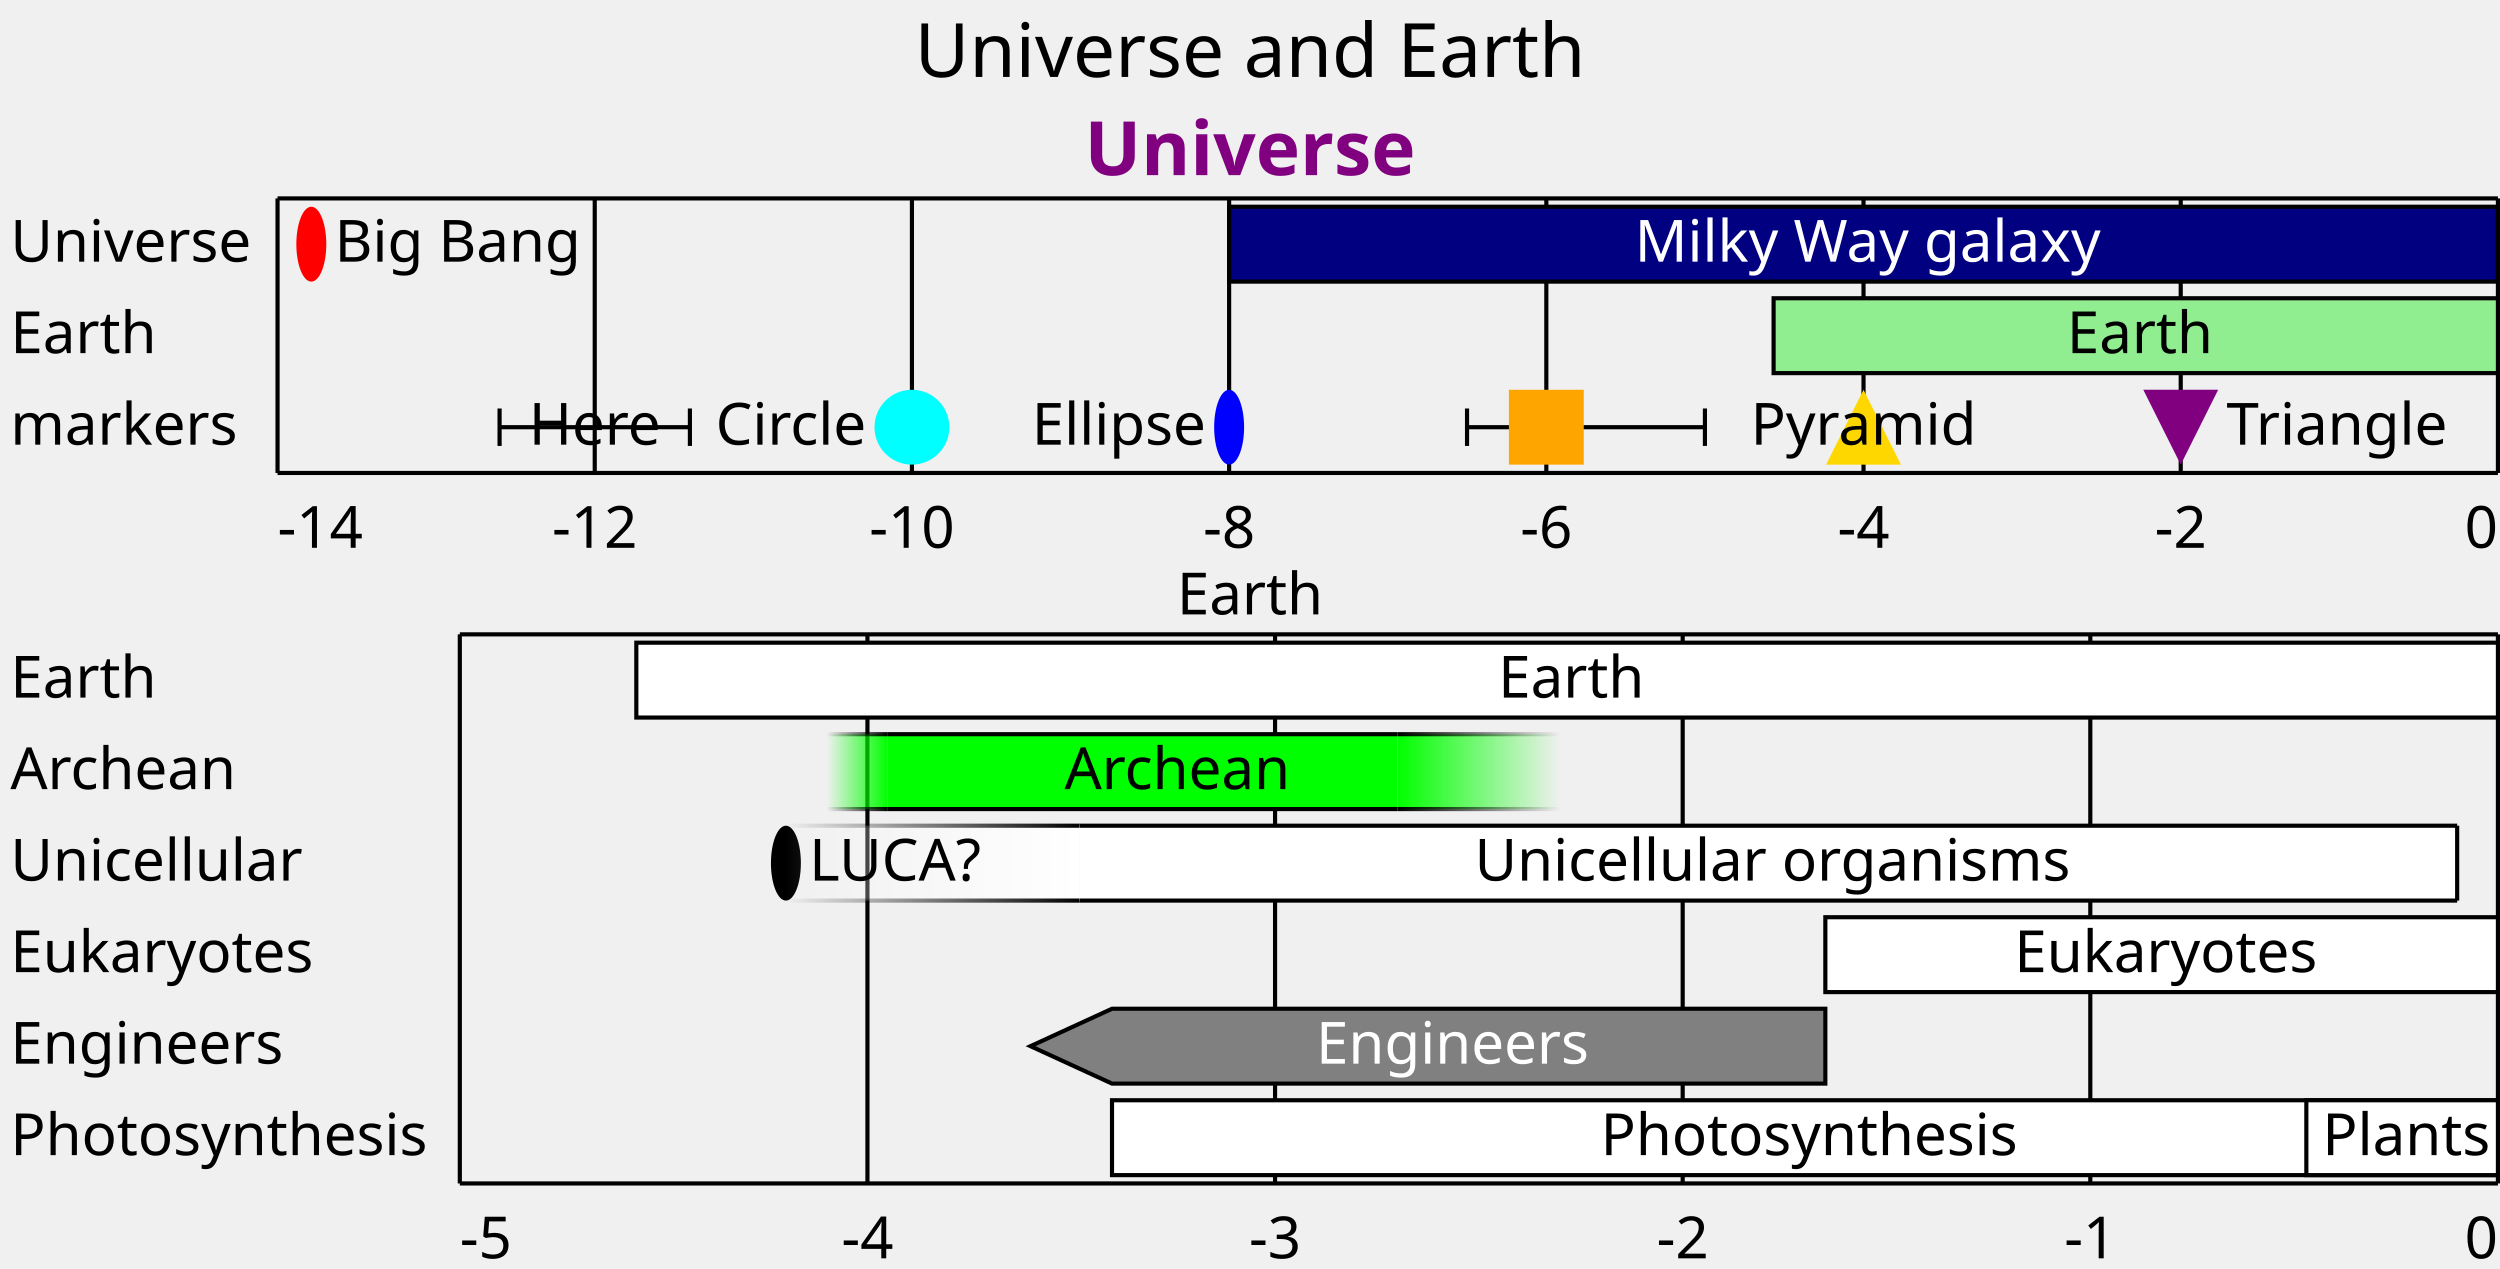
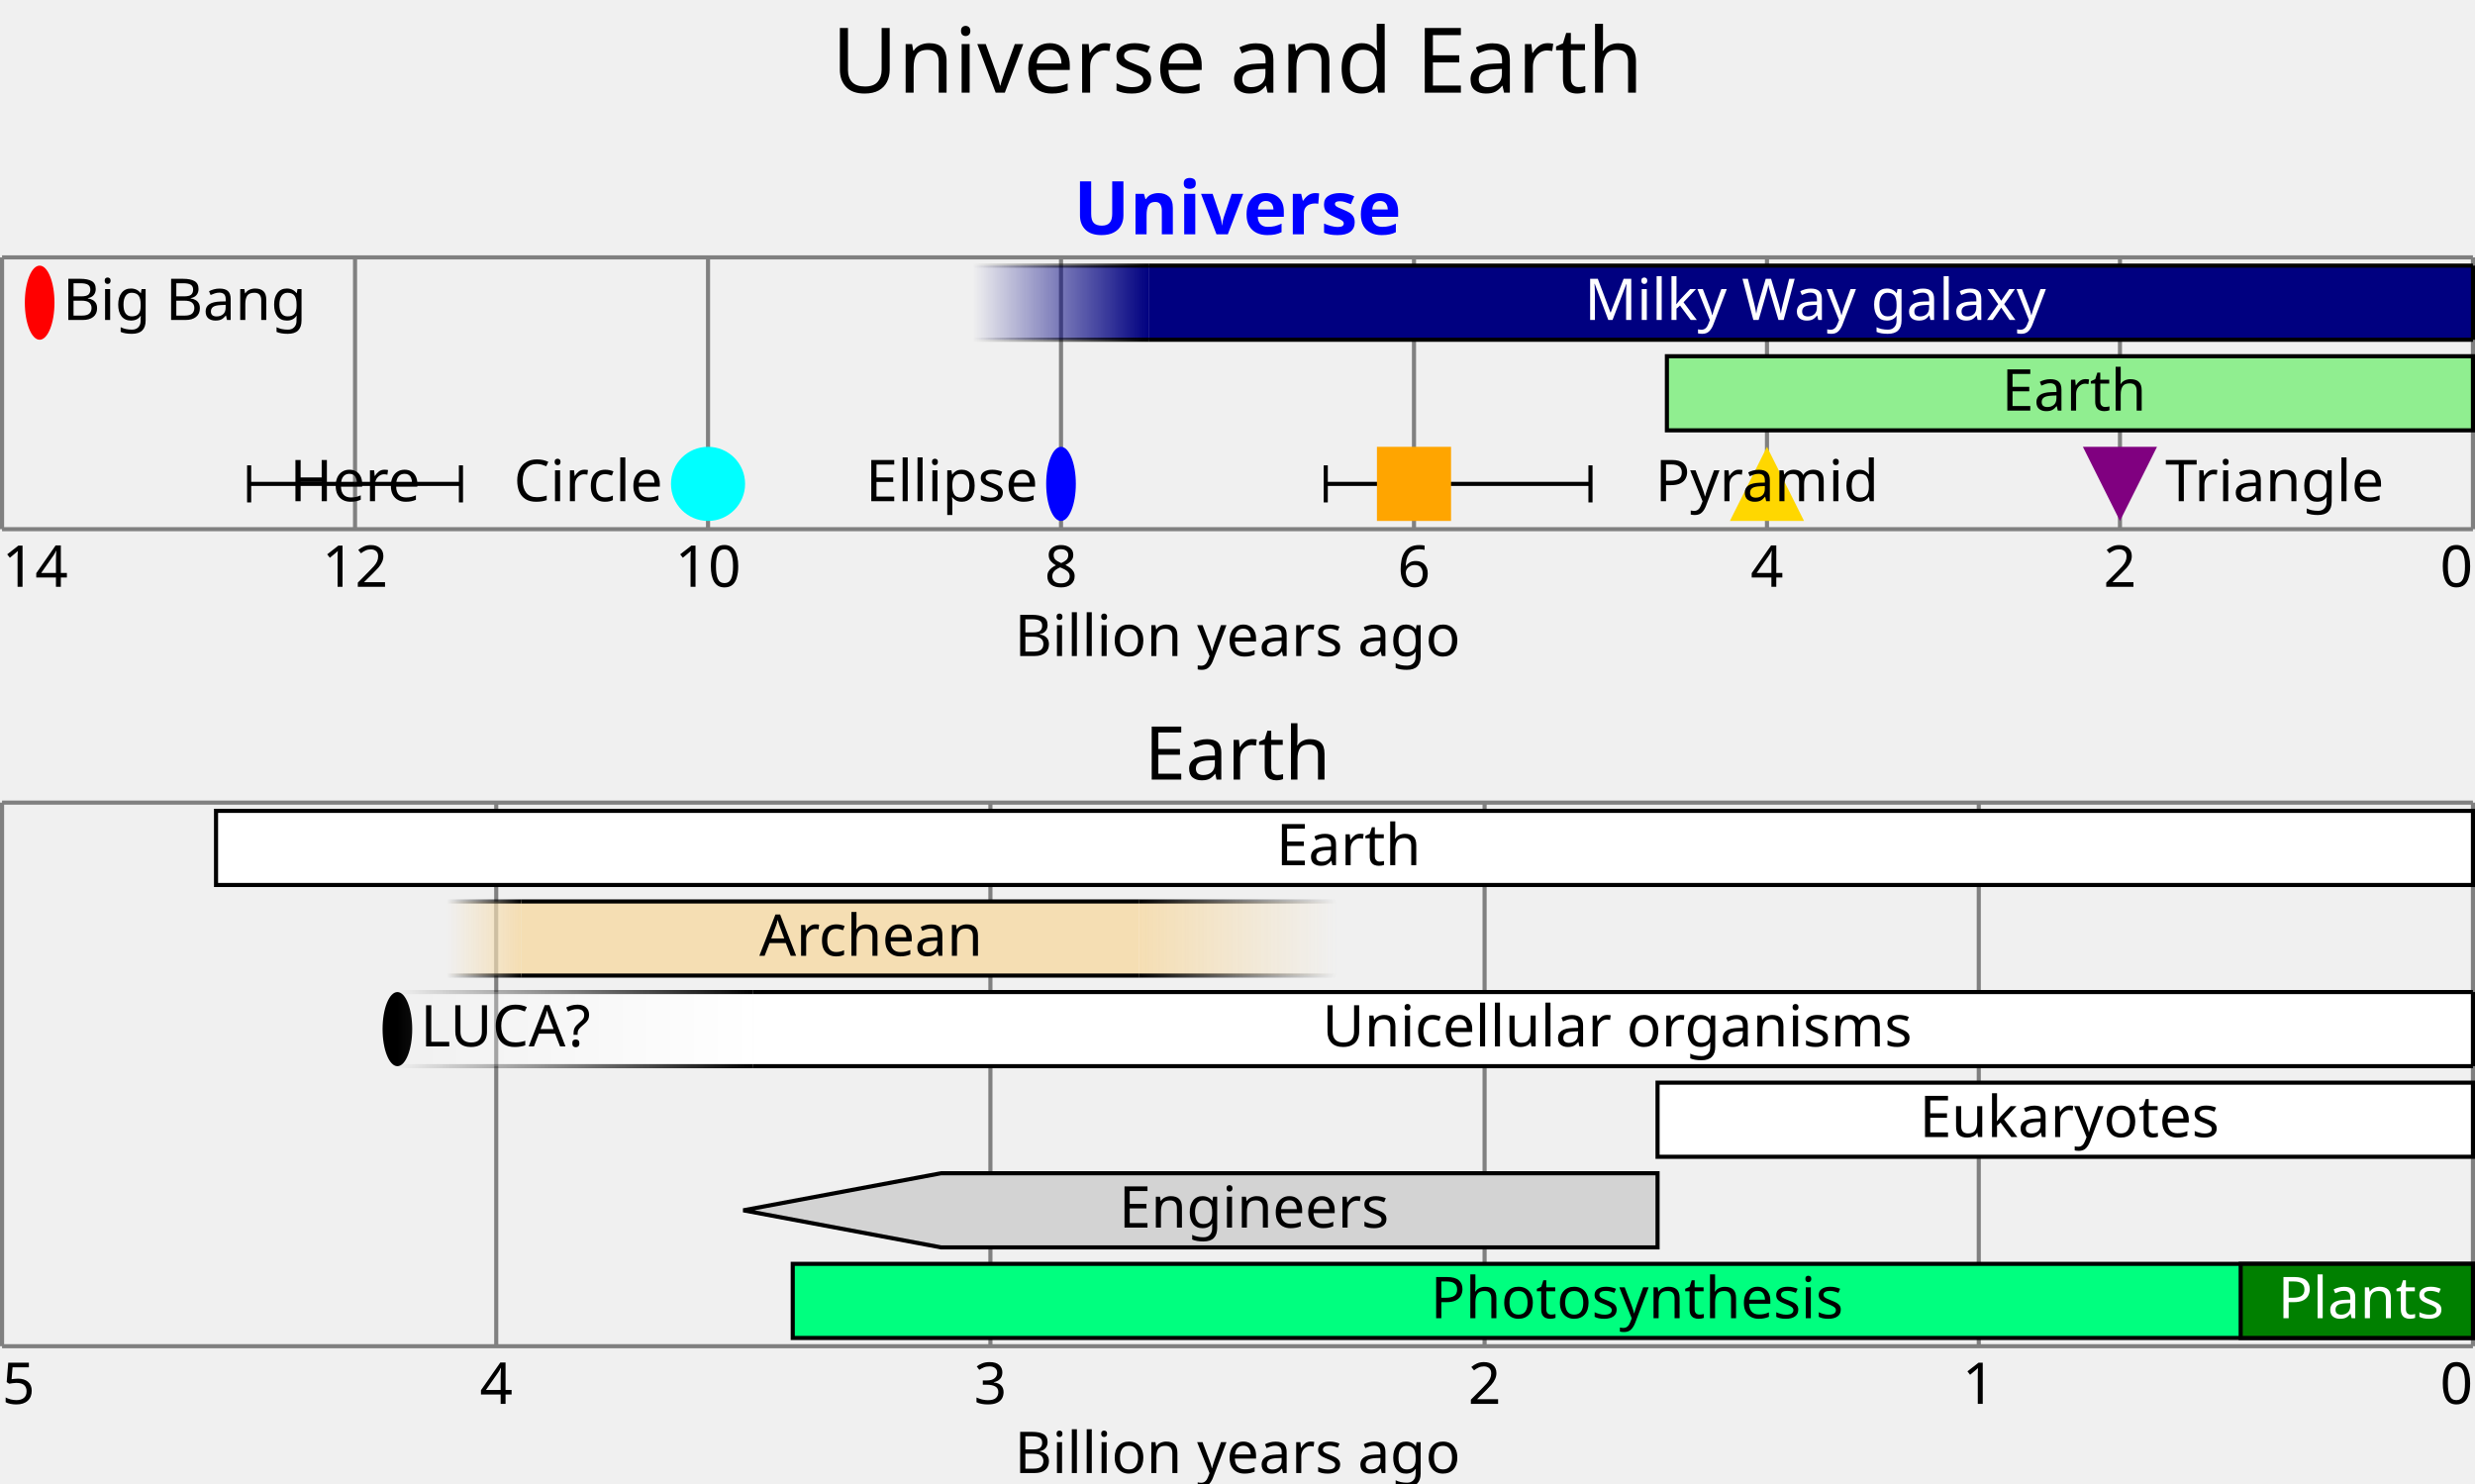
- <svg xmlns="http://www.w3.org/2000/svg" width="601" height="305" viewBox="0 0 601 305" transform="translate(0.5, 0.5)">
-   <g stroke="black" fill="white" font-family="sans-serif" font-size="18">
-     <text x="300.0" y="18" stroke="none" fill="black" text-anchor="middle">Universe and Earth</text>
-     <g transform="translate(0.0, 23.6)">
+ <svg xmlns="http://www.w3.org/2000/svg" width="601" height="360.200" viewBox="0 0 601 360.200" transform="translate(0.5, 0.5)">
+   <g stroke="black" fill="white" font-family="sans-serif" font-size="14">
+     <text x="300" y="22" stroke="none" fill="black" font-size="22" text-anchor="middle">Universe and Earth</text>
+     <g transform="translate(0.0, 38.4)">
      <g stroke="black" fill="white" font-family="sans-serif" font-size="14">
-         <text x="300.0" y="18" stroke="none" font-size="18" font-weight="bold" text-anchor="middle" fill="purple">Universe</text>
+         <text x="300" y="18" stroke="none" fill="blue" font-size="18" text-anchor="middle" font-weight="bold">Universe</text>
        <g>
-           <path d="M 66.220 23.600 V 89.600 M 142.474 23.600 V 89.600 M 218.729 23.600 V 89.600 M 294.983 23.600 V 89.600 M 371.237 23.600 V 89.600 M 447.491 23.600 V 89.600 M 523.746 23.600 V 89.600 M 600 23.600 V 89.600 M 66.220 23.600 H 600 M 66.220 89.600 H 600" />
+           <path d="M 0 23.600 V 89.600 M 85.714 23.600 V 89.600 M 171.429 23.600 V 89.600 M 257.143 23.600 V 89.600 M 342.857 23.600 V 89.600 M 428.571 23.600 V 89.600 M 514.286 23.600 V 89.600 M 600 23.600 V 89.600 M 0 23.600 H 600 M 0 89.600 H 600" stroke="gray" />
          <g text-anchor="middle" stroke="none" fill="black">
-             <text x="66.220" y="107.600" text-anchor="start">-14</text>
-             <text x="142.474" y="107.600">-12</text>
-             <text x="218.729" y="107.600">-10</text>
-             <text x="294.983" y="107.600">-8</text>
-             <text x="371.237" y="107.600">-6</text>
-             <text x="447.491" y="107.600">-4</text>
-             <text x="523.746" y="107.600">-2</text>
-             <text x="600" y="107.600" text-anchor="end">0</text>
+             <text x="0" y="103.600" text-anchor="start">14</text>
+             <text x="85.714" y="103.600">12</text>
+             <text x="171.429" y="103.600">10</text>
+             <text x="257.143" y="103.600">8</text>
+             <text x="342.857" y="103.600">6</text>
+             <text x="428.571" y="103.600">4</text>
+             <text x="514.286" y="103.600">2</text>
+             <text x="600" y="103.600" text-anchor="end">0</text>
+             <text x="300" y="120.4">Billion years ago</text>
          </g>
        </g>
        <g>
-           <ellipse cx="74.341" cy="34.600" rx="3.6" ry="9.0" stroke="none" fill="red" />
+           <ellipse cx="9.129" cy="34.600" rx="3.6" ry="9.0" stroke="none" fill="red" />
          <g>
-             <rect x="294.983" y="25.600" width="305.017" height="18" fill="navy" />
+             <rect x="278.571" y="25.600" width="321.429" height="18" stroke="none" fill="navy" />
+             <path d="M 278.571 25.600 H 600 m 0 18 H 278.571" stroke="black" />
+             <defs>
+               <linearGradient id="id9">
+                 <stop offset="0" stop-color="navy" stop-opacity="0" />
+                 <stop offset="1" stop-color="navy" stop-opacity="1" />
+               </linearGradient>
+               <linearGradient id="id10">
+                 <stop offset="0" stop-color="black" stop-opacity="0" />
+                 <stop offset="1" stop-color="black" stop-opacity="1" />
+               </linearGradient>
+             </defs>
+             <rect x="235.714" y="25.600" width="42.857" height="18" stroke="none" fill="url(#id9)" />
+             <path d="M 235.714 25.600 H 278.571 m 0 18 H 235.714" stroke="url(#id10)" />
+             <line x1="600" y1="25.600" x2="600" y2="43.600" stroke="black" />
          </g>
          <g>
-             <rect x="425.873" y="47.600" width="174.127" height="18" fill="lightgreen" />
+             <rect x="404.271" y="47.600" width="195.729" height="18" fill="lightgreen" />
          </g>
          <g>
            <g stroke="black">
-               <path d="M 119.598 74.100 v 9 m 0 -4.500 H 142.474" />
-               <path d="M 165.351 74.100 v 9 m 0 -4.500 H 142.474" />
+               <path d="M 60 74.100 v 9 m 0 -4.500 H 85.714" />
+               <path d="M 111.429 74.100 v 9 m 0 -4.500 H 85.714" />
            </g>
            <g stroke="none" fill="black" />
          </g>
-           <circle cx="218.729" cy="78.600" r="9.0" stroke="none" fill="cyan" />
-           <ellipse cx="294.983" cy="78.600" rx="3.6" ry="9.0" stroke="none" fill="blue" />
+           <circle cx="171.429" cy="78.600" r="9.0" stroke="none" fill="cyan" />
+           <ellipse cx="257.143" cy="78.600" rx="3.6" ry="9.0" stroke="none" fill="blue" />
          <g>
            <g stroke="black">
-               <path d="M 352.174 74.100 v 9 m 0 -4.500 H 371.237" />
-               <path d="M 409.364 74.100 v 9 m 0 -4.500 H 371.237" />
+               <path d="M 321.429 74.100 v 9 m 0 -4.500 H 342.857" />
+               <path d="M 385.714 74.100 v 9 m 0 -4.500 H 342.857" />
            </g>
-             <rect x="362.237" y="69.600" width="18" height="18" stroke="none" fill="orange" />
+             <rect x="333.857" y="69.600" width="18" height="18" stroke="none" fill="orange" />
          </g>
-           <path d="M 447.491 69.600 L 438.491 87.600 h 18 Z" stroke="none" fill="gold" />
-           <path d="M 523.746 87.600 L 514.746 69.600 h 18 Z" stroke="none" fill="purple" />
+           <path d="M 428.571 69.600 L 419.571 87.600 h 18 Z" stroke="none" fill="gold" />
+           <path d="M 514.286 87.600 L 505.286 69.600 h 18 Z" stroke="none" fill="purple" />
        </g>
        <g text-anchor="middle" stroke="none" fill="black">
-           <text x="79.941" y="38.800" text-anchor="start">Big Bang</text>
-           <text x="448.491" y="38.800" text-anchor="middle" fill="white">Milky Way galaxy</text>
-           <text x="513.937" y="60.800" text-anchor="middle" fill="black">Earth</text>
-           <text x="142.474" y="82.800" text-anchor="middle">Here</text>
-           <text x="207.729" y="82.800" text-anchor="end">Circle</text>
-           <text x="289.383" y="82.800" text-anchor="end">Ellipse</text>
-           <text x="447.491" y="82.800" text-anchor="middle">Pyramid</text>
-           <text x="534.746" y="82.800" text-anchor="start">Triangle</text>
-         </g>
-         <g stroke="none" fill="black">
-           <text x="2" y="38.800">Universe</text>
-           <text x="2" y="60.800">Earth</text>
-           <text x="2" y="82.800">markers</text>
+           <text x="14.729" y="38.800" text-anchor="start">Big Bang</text>
+           <text x="440.286" y="38.800" text-anchor="middle" fill="white">Milky Way galaxy</text>
+           <text x="503.136" y="60.800" text-anchor="middle" fill="black">Earth</text>
+           <text x="85.714" y="82.800" text-anchor="middle">Here</text>
+           <text x="160.429" y="82.800" text-anchor="end">Circle</text>
+           <text x="251.543" y="82.800" text-anchor="end">Ellipse</text>
+           <text x="428.571" y="82.800" text-anchor="middle">Pyramid</text>
+           <text x="525.286" y="82.800" text-anchor="start">Triangle</text>
        </g>
      </g>
    </g>
-     <g transform="translate(0.0, 133.2)">
+     <g transform="translate(0.0, 170.8)">
      <g stroke="black" fill="white" font-family="sans-serif" font-size="14">
-         <text x="300.0" y="14" stroke="none" fill="black" text-anchor="middle">Earth</text>
+         <text x="300" y="18" stroke="none" fill="black" font-size="18" text-anchor="middle">Earth</text>
        <g>
-           <path d="M 110.040 18.800 V 150.800 M 208.032 18.800 V 150.800 M 306.024 18.800 V 150.800 M 404.016 18.800 V 150.800 M 502.008 18.800 V 150.800 M 600 18.800 V 150.800 M 110.040 18.800 H 600 M 110.040 150.800 H 600" />
+           <path d="M 0 23.600 V 155.600 M 120.000 23.600 V 155.600 M 240.000 23.600 V 155.600 M 360.000 23.600 V 155.600 M 480.000 23.600 V 155.600 M 600 23.600 V 155.600 M 0 23.600 H 600 M 0 155.600 H 600" stroke="gray" />
          <g text-anchor="middle" stroke="none" fill="black">
-             <text x="110.040" y="168.800" text-anchor="start">-5</text>
-             <text x="208.032" y="168.800">-4</text>
-             <text x="306.024" y="168.800">-3</text>
-             <text x="404.016" y="168.800">-2</text>
-             <text x="502.008" y="168.800">-1</text>
-             <text x="600" y="168.800" text-anchor="end">0</text>
+             <text x="0" y="169.600" text-anchor="start">5</text>
+             <text x="120.000" y="169.600">4</text>
+             <text x="240.000" y="169.600">3</text>
+             <text x="360.000" y="169.600">2</text>
+             <text x="480.000" y="169.600">1</text>
+             <text x="600" y="169.600" text-anchor="end">0</text>
+             <text x="300" y="186.4">Billion years ago</text>
          </g>
        </g>
        <g>
          <g>
-             <rect x="152.471" y="20.800" width="447.529" height="18" fill="white" />
+             <rect x="51.960" y="25.600" width="548.040" height="18" fill="white" />
          </g>
          <g>
-             <rect x="212.932" y="42.800" width="122.490" height="18" stroke="none" fill="lime" />
-             <path d="M 212.932 42.800 H 335.422 m 0 18 H 212.932" stroke="black" />
-             <defs>
-               <linearGradient id="id7">
-                 <stop offset="0" stop-color="lime" stop-opacity="0" />
-                 <stop offset="1" stop-color="lime" stop-opacity="1" />
-               </linearGradient>
-               <linearGradient id="id8">
-                 <stop offset="0" stop-color="black" stop-opacity="0" />
-                 <stop offset="1" stop-color="black" stop-opacity="1" />
-               </linearGradient>
-             </defs>
-             <rect x="198.233" y="42.800" width="14.699" height="18" stroke="none" fill="url(#id7)" />
-             <path d="M 198.233 42.800 H 212.932 m 0 18 H 198.233" stroke="url(#id8)" />
-             <defs>
-               <linearGradient id="id9">
-                 <stop offset="0" stop-color="lime" stop-opacity="1" />
-                 <stop offset="1" stop-color="lime" stop-opacity="0" />
-               </linearGradient>
-               <linearGradient id="id10">
-                 <stop offset="0" stop-color="black" stop-opacity="1" />
-                 <stop offset="1" stop-color="black" stop-opacity="0" />
-               </linearGradient>
-             </defs>
-             <rect x="335.422" y="42.800" width="39.197" height="18" stroke="none" fill="url(#id9)" />
-             <path d="M 335.422 42.800 H 374.618 m 0 18 H 335.422" stroke="url(#id10)" />
-           </g>
-           <ellipse cx="188.434" cy="73.800" rx="3.6" ry="9.0" stroke="none" fill="black" />
-           <g>
-             <rect x="258.988" y="64.800" width="331.213" height="18" stroke="none" fill="white" />
-             <path d="M 258.988 64.800 H 590.201 m 0 18 H 258.988" stroke="black" />
+             <rect x="126" y="47.600" width="150" height="18" stroke="none" fill="wheat" />
+             <path d="M 126.000 47.600 H 276 m 0 18 H 126.000" stroke="black" />
            <defs>
              <linearGradient id="id11">
-                 <stop offset="0" stop-color="white" stop-opacity="0" />
-                 <stop offset="1" stop-color="white" stop-opacity="1" />
+                 <stop offset="0" stop-color="wheat" stop-opacity="0" />
+                 <stop offset="1" stop-color="wheat" stop-opacity="1" />
              </linearGradient>
              <linearGradient id="id12">
                <stop offset="0" stop-color="black" stop-opacity="0" />
                <stop offset="1" stop-color="black" stop-opacity="1" />
              </linearGradient>
            </defs>
-             <rect x="188.434" y="64.800" width="70.554" height="18" stroke="none" fill="url(#id11)" />
-             <path d="M 188.434 64.800 H 258.988 m 0 18 H 188.434" stroke="url(#id12)" />
-             <line x1="590.201" y1="64.800" x2="590.201" y2="82.800" stroke="black" />
+             <rect x="108" y="47.600" width="18" height="18" stroke="none" fill="url(#id11)" />
+             <path d="M 108.000 47.600 H 126.000 m 0 18 H 108.000" stroke="url(#id12)" />
+             <defs>
+               <linearGradient id="id13">
+                 <stop offset="0" stop-color="wheat" stop-opacity="1" />
+                 <stop offset="1" stop-color="wheat" stop-opacity="0" />
+               </linearGradient>
+               <linearGradient id="id14">
+                 <stop offset="0" stop-color="black" stop-opacity="1" />
+                 <stop offset="1" stop-color="black" stop-opacity="0" />
+               </linearGradient>
+             </defs>
+             <rect x="276" y="47.600" width="48.000" height="18" stroke="none" fill="url(#id13)" />
+             <path d="M 276 47.600 H 324.000 m 0 18 H 276" stroke="url(#id14)" />
+           </g>
+           <ellipse cx="96.000" cy="78.600" rx="3.6" ry="9.0" stroke="none" fill="black" />
+           <g>
+             <rect x="182.4" y="69.600" width="417.600" height="18" stroke="none" fill="white" />
+             <path d="M 182.400 69.600 H 600 m 0 18 H 182.400" stroke="black" />
+             <defs>
+               <linearGradient id="id15">
+                 <stop offset="0" stop-color="white" stop-opacity="0" />
+                 <stop offset="1" stop-color="white" stop-opacity="1" />
+               </linearGradient>
+               <linearGradient id="id16">
+                 <stop offset="0" stop-color="black" stop-opacity="0" />
+                 <stop offset="1" stop-color="black" stop-opacity="1" />
+               </linearGradient>
+             </defs>
+             <rect x="96" y="69.600" width="86.400" height="18" stroke="none" fill="url(#id15)" />
+             <path d="M 96.000 69.600 H 182.400 m 0 18 H 96.000" stroke="url(#id16)" />
+             <line x1="600" y1="69.600" x2="600" y2="87.600" stroke="black" />
          </g>
          <g>
-             <rect x="438.313" y="86.800" width="161.687" height="18" fill="white" />
+             <rect x="402.000" y="91.600" width="198.000" height="18" fill="white" />
          </g>
          <g>
-             <path d="M 266.827 108.800 L 247.229 117.800 266.827 126.800 H 438.313 L 438.313 117.800 438.313 108.800 H 266.827 Z" fill="gray" />
+             <path d="M 228.000 113.600 L 180.000 122.600 228.000 131.600 H 402.000 L 402.000 122.600 402.000 113.600 Z" fill="lightgray" />
          </g>
          <g>
-             <rect x="266.827" y="130.800" width="333.173" height="18" fill="white" />
+             <rect x="192.000" y="135.600" width="408.000" height="18" fill="springgreen" />
          </g>
          <g>
-             <rect x="553.944" y="130.800" width="46.056" height="18" fill="white" />
+             <rect x="543.600" y="135.600" width="56.400" height="18" fill="green" />
          </g>
        </g>
        <g text-anchor="middle" stroke="none" fill="black">
-           <text x="377.235" y="34" text-anchor="middle">Earth</text>
-           <text x="282.526" y="56" text-anchor="middle" fill="black">Archean</text>
-           <text x="194.034" y="78" text-anchor="start">LUCA?</text>
-           <text x="425.594" y="78" text-anchor="middle">Unicellular organisms</text>
-           <text x="520.157" y="100" text-anchor="middle">Eukaryotes</text>
-           <text x="348.671" y="122" text-anchor="middle" fill="white">Engineers</text>
-           <text x="434.414" y="144" text-anchor="middle">Photosynthesis</text>
-           <text x="577.972" y="144" text-anchor="middle">Plants</text>
-         </g>
-         <g stroke="none" fill="black">
-           <text x="2" y="34">Earth</text>
-           <text x="2" y="56">Archean</text>
-           <text x="2" y="78">Unicellular</text>
-           <text x="2" y="100">Eukaryotes</text>
-           <text x="2" y="122">Engineers</text>
-           <text x="2" y="144">Photosynthesis</text>
+           <text x="326.980" y="38.800" text-anchor="middle">Earth</text>
+           <text x="211.000" y="60.800" text-anchor="middle" fill="black">Archean</text>
+           <text x="101.600" y="82.800" text-anchor="start">LUCA?</text>
+           <text x="392.200" y="82.800" text-anchor="middle">Unicellular organisms</text>
+           <text x="502.000" y="104.800" text-anchor="middle">Eukaryotes</text>
+           <text x="304" y="126.800" text-anchor="middle" fill="black">Engineers</text>
+           <text x="397.000" y="148.800" text-anchor="middle" fill="black">Photosynthesis</text>
+           <text x="572.800" y="148.800" text-anchor="middle" fill="white">Plants</text>
        </g>
      </g>
    </g>
  </g>
</svg>
